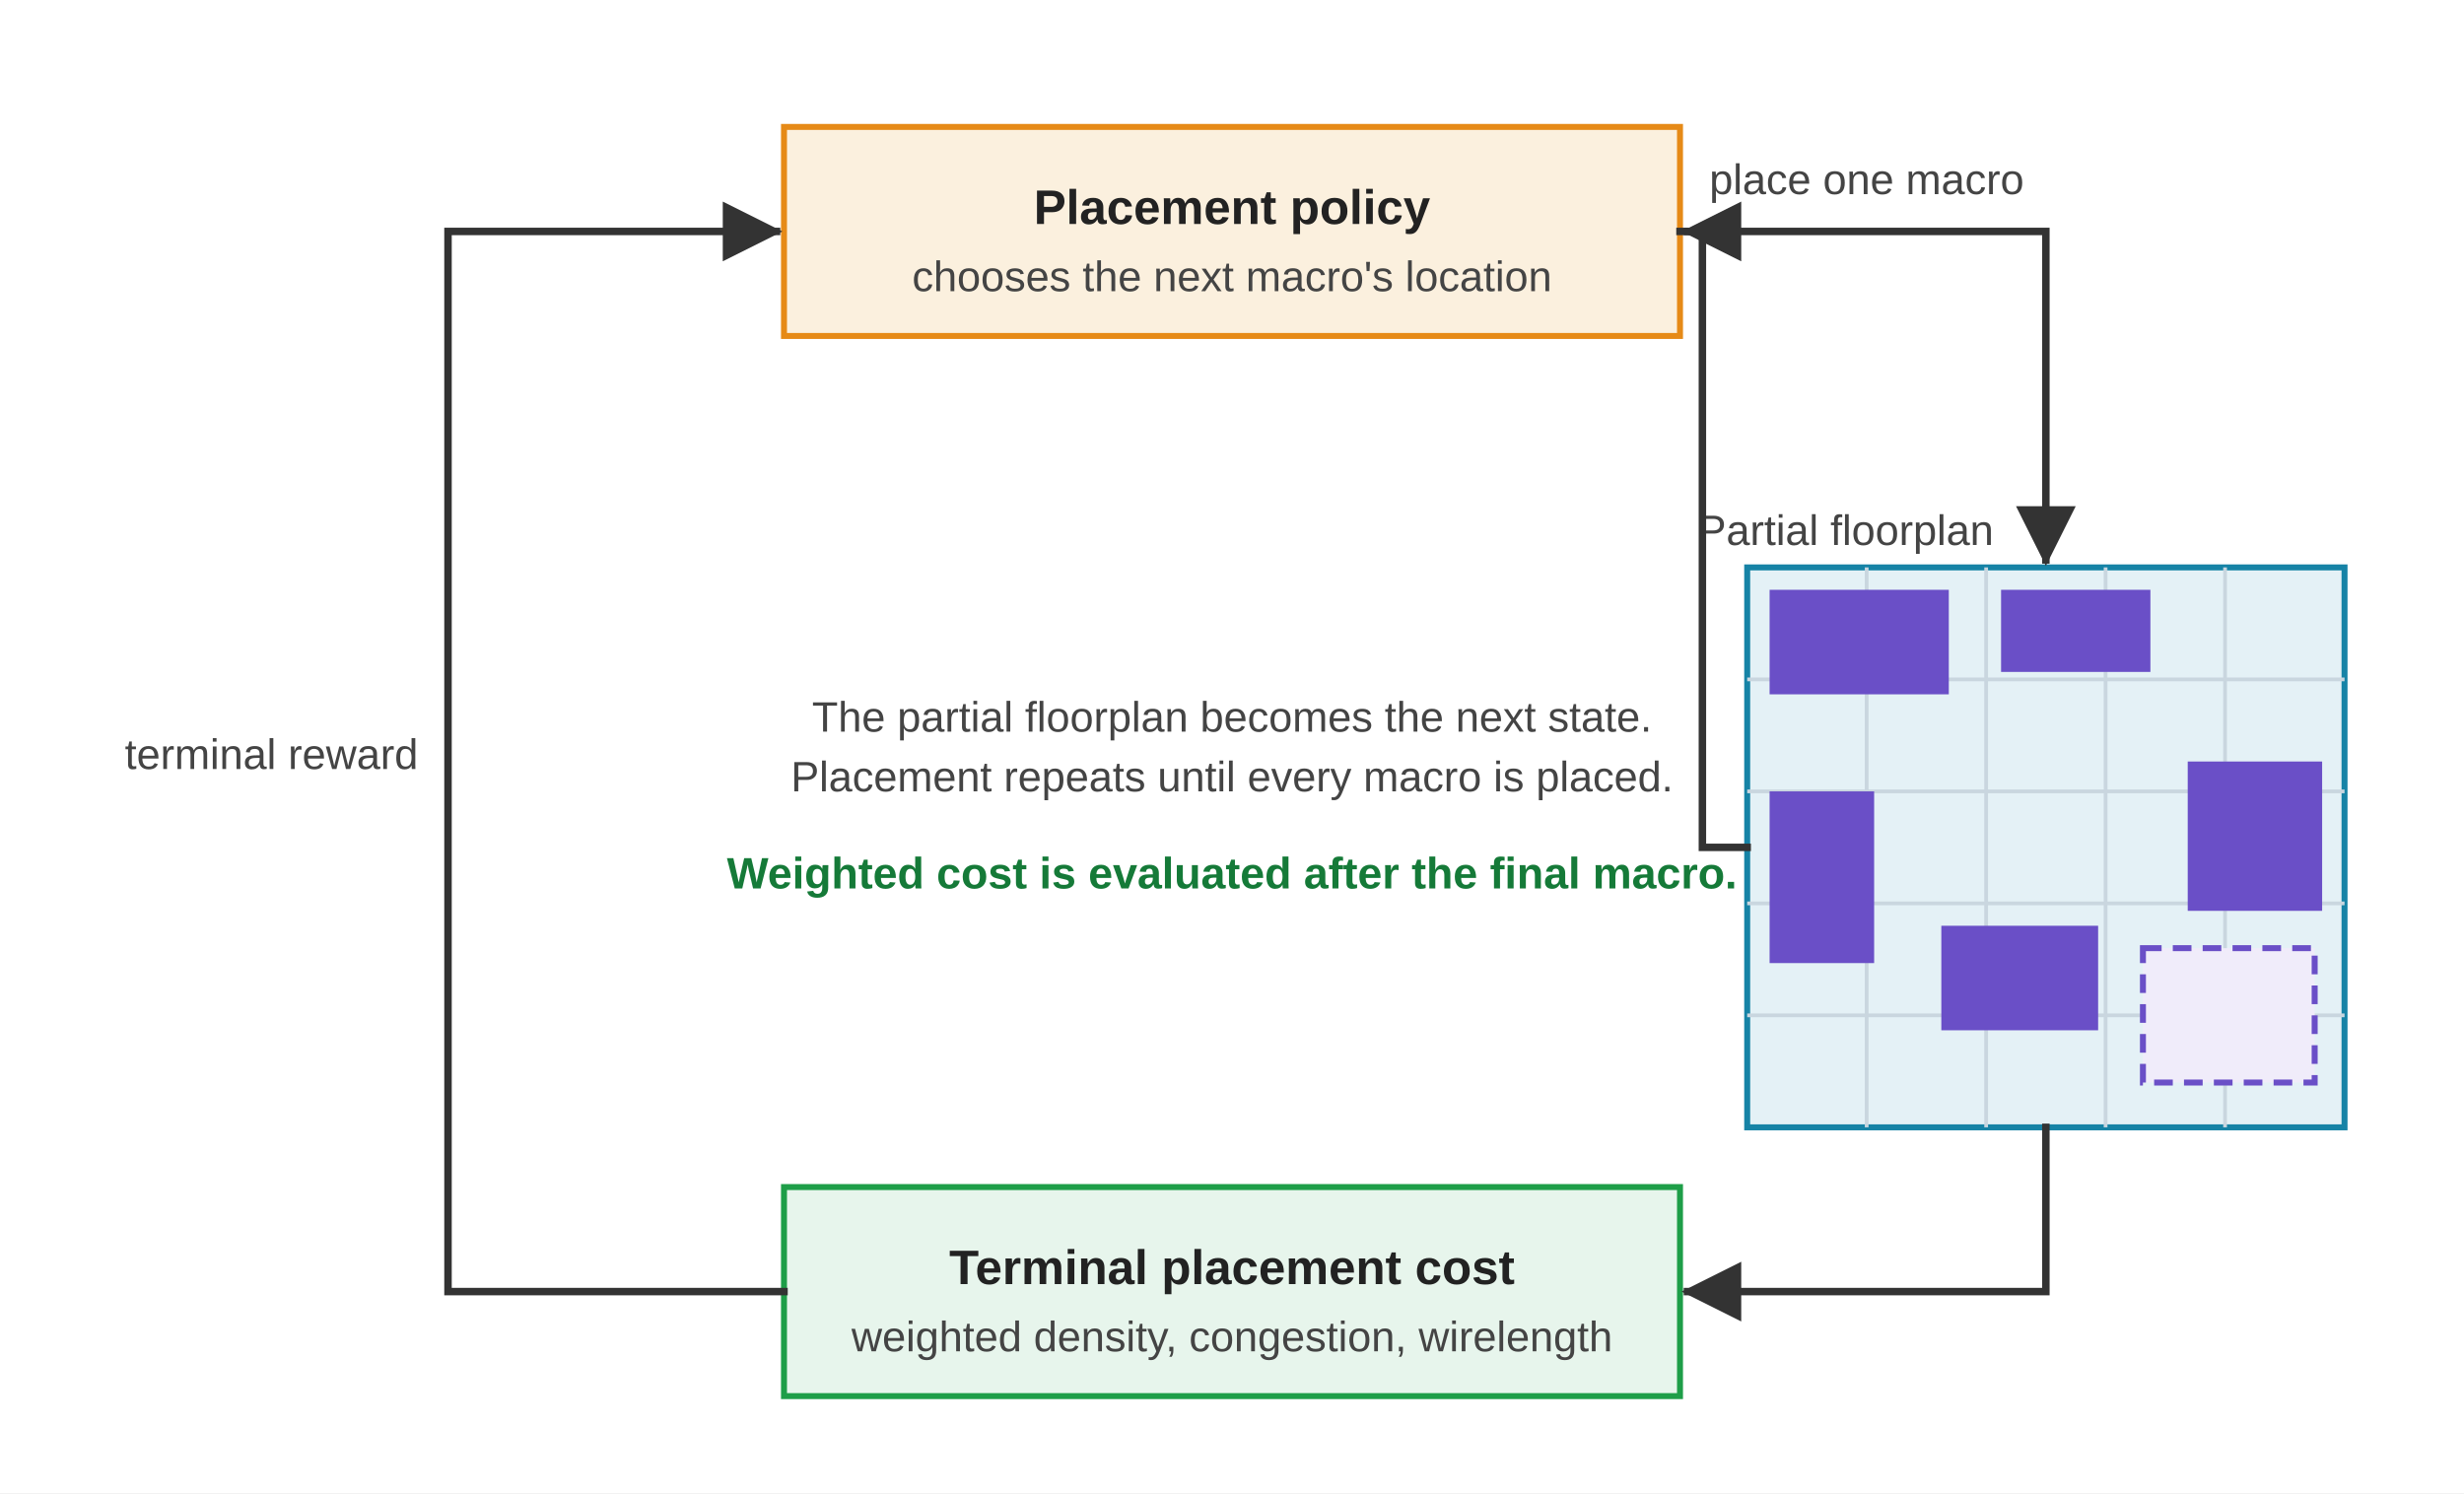
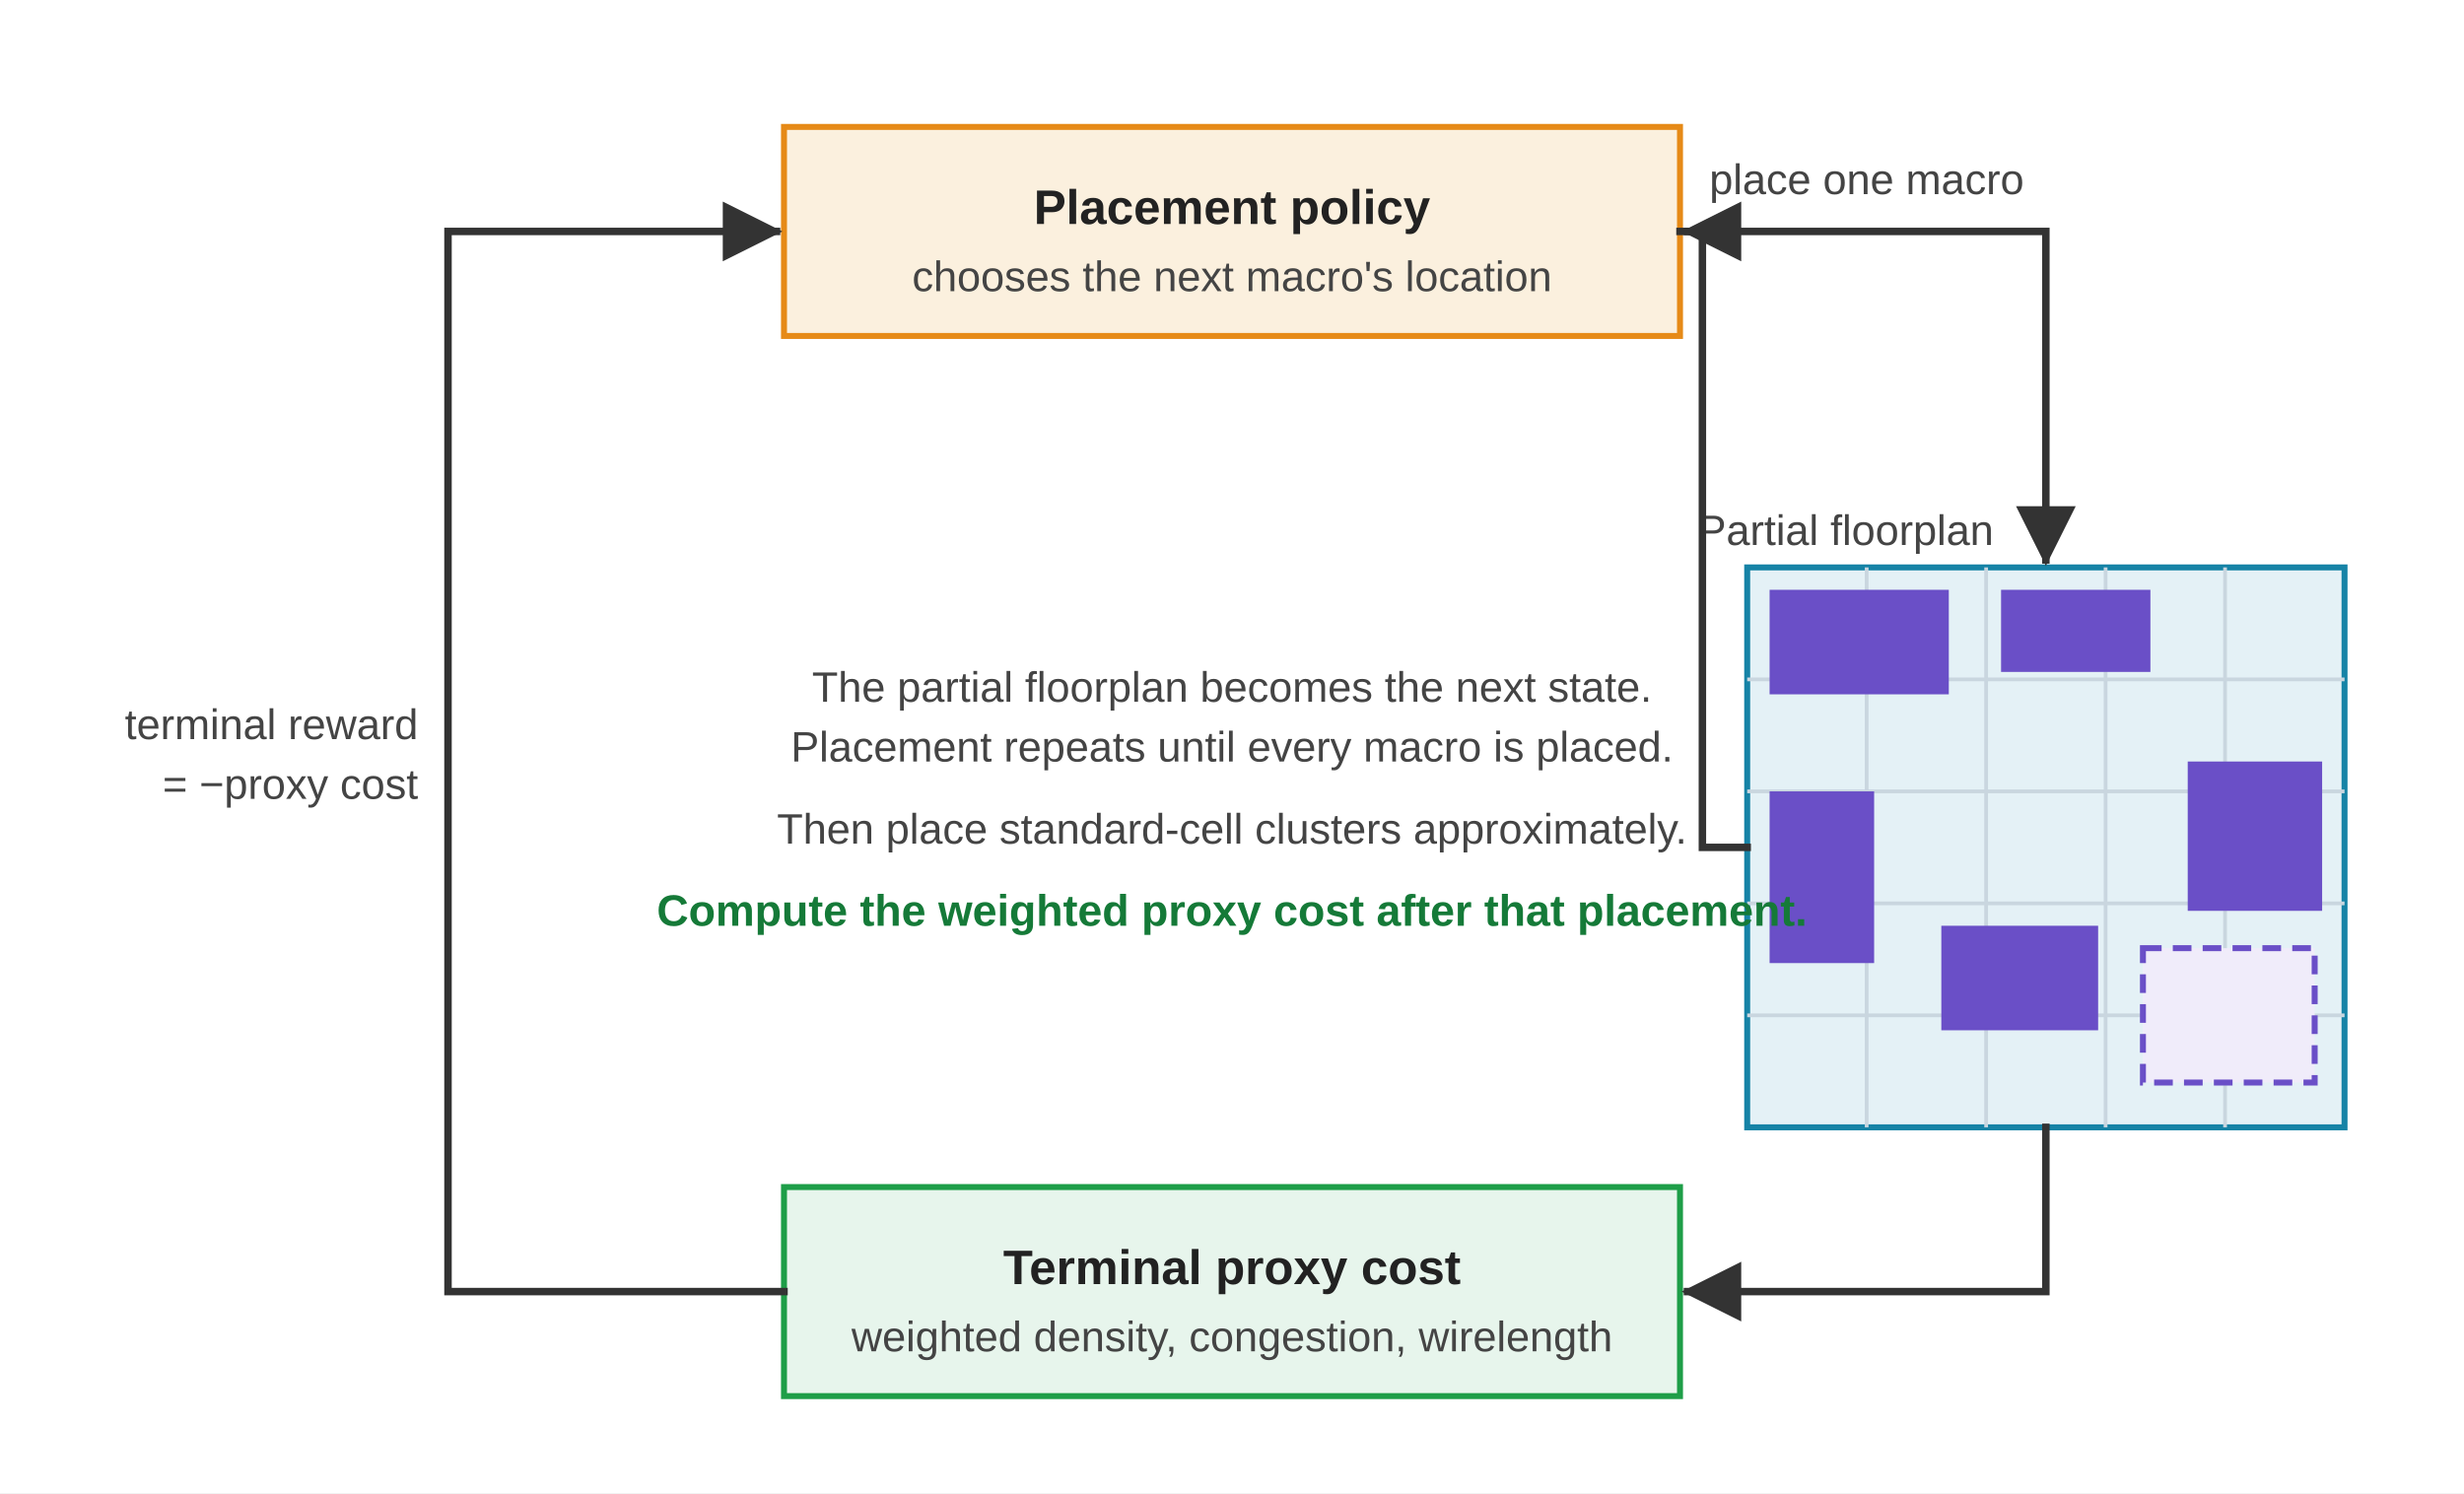
<svg xmlns="http://www.w3.org/2000/svg" viewBox="0 0 660 400" role="img">
  <defs>
    <marker id="arrow" viewBox="0 0 10 10" refX="9" refY="5" markerWidth="8" markerHeight="8" orient="auto">
      <path d="M 0 0 L 10 5 L 0 10 z" fill="#333333" />
    </marker>
    <style>
      .font { font-family: Arial, Helvetica, sans-serif; }
      .label { font-size: 13px; font-weight: 700; fill: #222222; }
      .small { font-size: 11.4px; fill: #444444; }
      .cap { font-size: 11.4px; fill: #444444; }
      .note { font-size: 11.8px; font-weight: 700; fill: #157A38; }
      .policy { fill: #FBF0DE; stroke: #E68A17; stroke-width: 1.6; }
      .canvas { fill: #E4F1F6; stroke: #1683A6; stroke-width: 1.6; }
      .feedback { fill: #E7F5EC; stroke: #1E9E48; stroke-width: 1.6; }
      .macro { fill: #6A4FC7; }
      .macro-next { fill: #F0ECFA; stroke: #6A4FC7; stroke-width: 1.6; stroke-dasharray: 5 3; }
      .grid { stroke: #C9D6DF; stroke-width: 1; }
      .arrow { stroke: #333333; stroke-width: 2; fill: none; stroke-linecap: square; stroke-linejoin: miter; }
    </style>
  </defs>
  <rect width="660" height="400" fill="#FFFFFF" />
  <g class="font">
    <rect class="policy" x="210" y="34" width="240" height="56" />
    <text class="label" x="330" y="60" text-anchor="middle">Placement policy</text>
    <text class="small" x="330" y="78" text-anchor="middle">chooses the next macro's location</text>
    <text class="small" x="534" y="146" text-anchor="end">Partial floorplan</text>
    <rect class="canvas" x="468" y="152" width="160" height="150" />
    <line class="grid" x1="500" y1="152" x2="500" y2="302" />
    <line class="grid" x1="532" y1="152" x2="532" y2="302" />
    <line class="grid" x1="564" y1="152" x2="564" y2="302" />
    <line class="grid" x1="596" y1="152" x2="596" y2="302" />
    <line class="grid" x1="468" y1="182" x2="628" y2="182" />
    <line class="grid" x1="468" y1="212" x2="628" y2="212" />
    <line class="grid" x1="468" y1="242" x2="628" y2="242" />
    <line class="grid" x1="468" y1="272" x2="628" y2="272" />
    <rect class="macro" x="474" y="158" width="48" height="28" />
    <rect class="macro" x="536" y="158" width="40" height="22" />
    <rect class="macro" x="474" y="212" width="28" height="46" />
    <rect class="macro" x="586" y="204" width="36" height="40" />
    <rect class="macro" x="520" y="248" width="42" height="28" />
    <rect class="macro-next" x="574" y="254" width="46" height="36" />
    <rect class="feedback" x="210" y="318" width="240" height="56" />
-     <text class="label" x="330" y="344" text-anchor="middle">Terminal placement cost</text>
+     <text class="label" x="330" y="344" text-anchor="middle">Terminal proxy cost</text>
    <text class="small" x="330" y="362" text-anchor="middle">weighted density, congestion, wirelength</text>
    <path class="arrow" d="M 450 62 H 548 V 150" marker-end="url(#arrow)" />
    <text class="cap" x="500" y="52" text-anchor="middle">place one macro</text>
    <path class="arrow" d="M 468 227 H 456 V 62 H 452" marker-end="url(#arrow)" />
    <path class="arrow" d="M 548 302 V 346 H 452" marker-end="url(#arrow)" />
    <path class="arrow" d="M 210 346 H 120 V 62 H 208" marker-end="url(#arrow)" />
-     <text class="cap" x="112" y="206" text-anchor="end">terminal reward</text>
-     <text class="small" x="330" y="196" text-anchor="middle">The partial floorplan becomes the next state.</text>
-     <text class="small" x="330" y="212" text-anchor="middle">Placement repeats until every macro is placed.</text>
-     <text class="note" x="330" y="238" text-anchor="middle">Weighted cost is evaluated after the final macro.</text>
+     <text class="cap" x="112" y="198" text-anchor="end">terminal reward</text>
+     <text class="cap" x="112" y="214" text-anchor="end">= −proxy cost</text>
+     <text class="small" x="330" y="188" text-anchor="middle">The partial floorplan becomes the next state.</text>
+     <text class="small" x="330" y="204" text-anchor="middle">Placement repeats until every macro is placed.</text>
+     <text class="small" x="330" y="226" text-anchor="middle">Then place standard-cell clusters approximately.</text>
+     <text class="note" x="330" y="248" text-anchor="middle">Compute the weighted proxy cost after that placement.</text>
  </g>
</svg>
